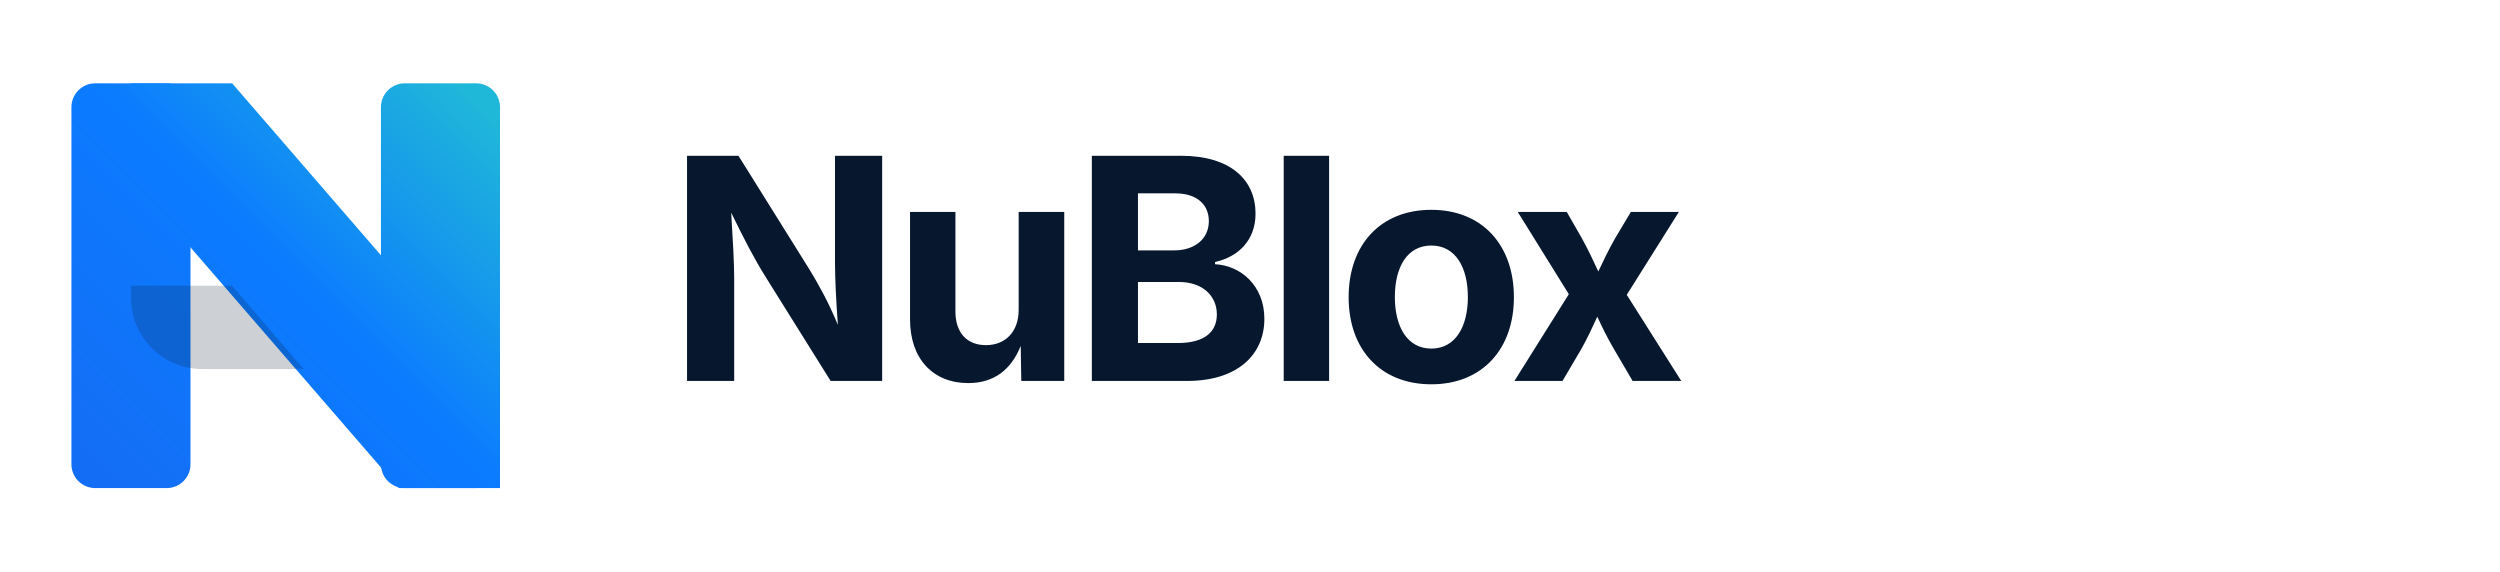
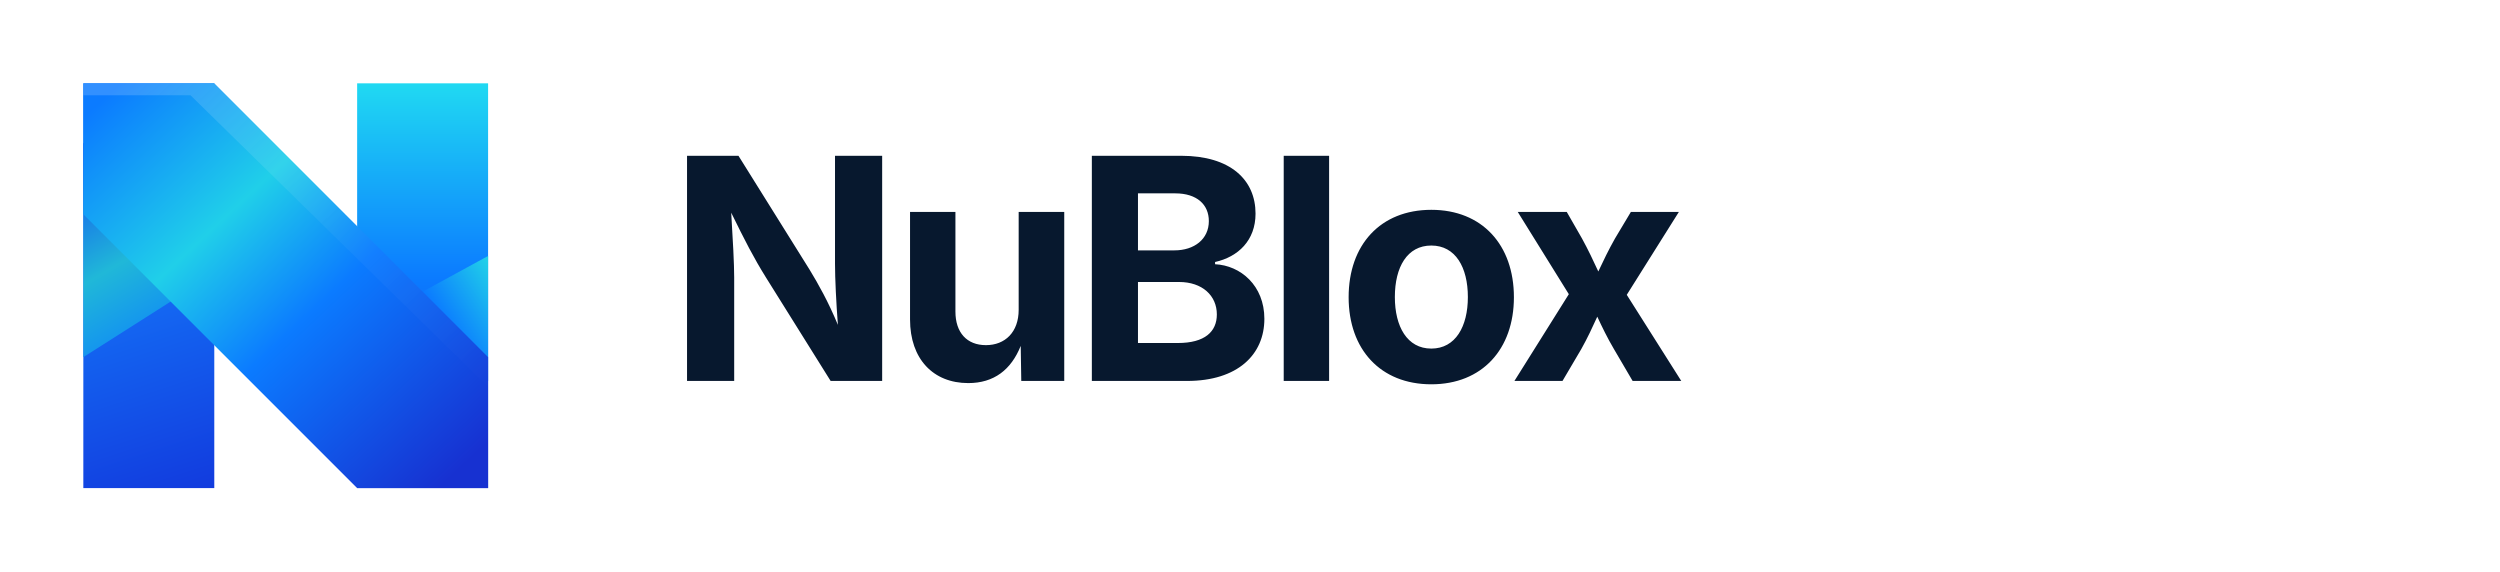
<svg xmlns="http://www.w3.org/2000/svg" viewBox="0 0 420 96" role="img" aria-labelledby="title desc">
  <defs>
-     <linearGradient id="nublox-lockup-gradient" x1="16" y1="80" x2="80" y2="16" gradientUnits="userSpaceOnUse">
-       <stop offset="0" stop-color="#146EF5" />
-       <stop offset="0.52" stop-color="#0B7BFF" />
-       <stop offset="1" stop-color="#20B8D8" />
+     <linearGradient id="nb-lock-left" x1="14" y1="14" x2="36" y2="82" gradientUnits="userSpaceOnUse">
+       <stop offset="0" stop-color="#0B7BFF" />
+       <stop offset="0.48" stop-color="#146EF5" />
+       <stop offset="1" stop-color="#123BDE" />
+     </linearGradient>
+     <linearGradient id="nb-lock-right" x1="71" y1="14" x2="71" y2="82" gradientUnits="userSpaceOnUse">
+       <stop offset="0" stop-color="#20D9F2" />
+       <stop offset="0.48" stop-color="#0B7BFF" />
+       <stop offset="1" stop-color="#1437D8" />
+     </linearGradient>
+     <linearGradient id="nb-lock-diagonal" x1="18" y1="16" x2="77" y2="79" gradientUnits="userSpaceOnUse">
+       <stop offset="0" stop-color="#0B7BFF" />
+       <stop offset="0.33" stop-color="#20CFE9" />
+       <stop offset="0.58" stop-color="#0B7BFF" />
+       <stop offset="1" stop-color="#1731D1" />
+     </linearGradient>
+     <linearGradient id="nb-lock-left-fold" x1="14" y1="24" x2="34" y2="58" gradientUnits="userSpaceOnUse">
+       <stop offset="0" stop-color="#1244F4" />
+       <stop offset="0.52" stop-color="#20B8D8" />
+       <stop offset="1" stop-color="#0B7BFF" />
+     </linearGradient>
+     <linearGradient id="nb-lock-right-fold" x1="64" y1="56" x2="82" y2="44" gradientUnits="userSpaceOnUse">
+       <stop offset="0" stop-color="#1232C4" />
+       <stop offset="0.46" stop-color="#0B7BFF" />
+       <stop offset="1" stop-color="#20CFE9" />
+     </linearGradient>
+     <linearGradient id="nb-lock-sheen" x1="20" y1="18" x2="76" y2="77" gradientUnits="userSpaceOnUse">
+       <stop offset="0" stop-color="#FFFFFF" stop-opacity="0.16" />
+       <stop offset="0.52" stop-color="#FFFFFF" stop-opacity="0.035" />
+       <stop offset="1" stop-color="#FFFFFF" stop-opacity="0" />
    </linearGradient>
  </defs>
-   <g>
-     <rect x="12" y="14" width="20" height="68" rx="4" fill="url(#nublox-lockup-gradient)" />
-     <rect x="64" y="14" width="20" height="68" rx="4" fill="url(#nublox-lockup-gradient)" />
-     <path d="M22 14h17l45 52v16H67L22 30V14Z" fill="url(#nublox-lockup-gradient)" />
-     <path d="M22 48h17l12 14H34c-6.627 0-12-5.373-12-12v-2Z" fill="#07182E" opacity="0.2" />
-   </g>
+   <path d="M14 14H36V82H14Z" fill="url(#nb-lock-left)" />
+   <path d="M60 14H82V82H60Z" fill="url(#nb-lock-right)" />
+   <path d="M14 24L36 46L14 60Z" fill="url(#nb-lock-left-fold)" />
+   <path d="M60 55L82 43V64L71 53Z" fill="url(#nb-lock-right-fold)" />
+   <path d="M14 14H36L82 60V82H60L14 36Z" fill="url(#nb-lock-diagonal)" />
+   <path d="M14 14H36L82 60V65L32 16H14Z" fill="url(#nb-lock-sheen)" />
  <text x="112" y="64" fill="#07182E" font-family="Inter, ui-sans-serif, system-ui, -apple-system, BlinkMacSystemFont, 'Segoe UI', sans-serif" font-size="52" font-weight="750" letter-spacing="-2">NuBlox</text>
</svg>
